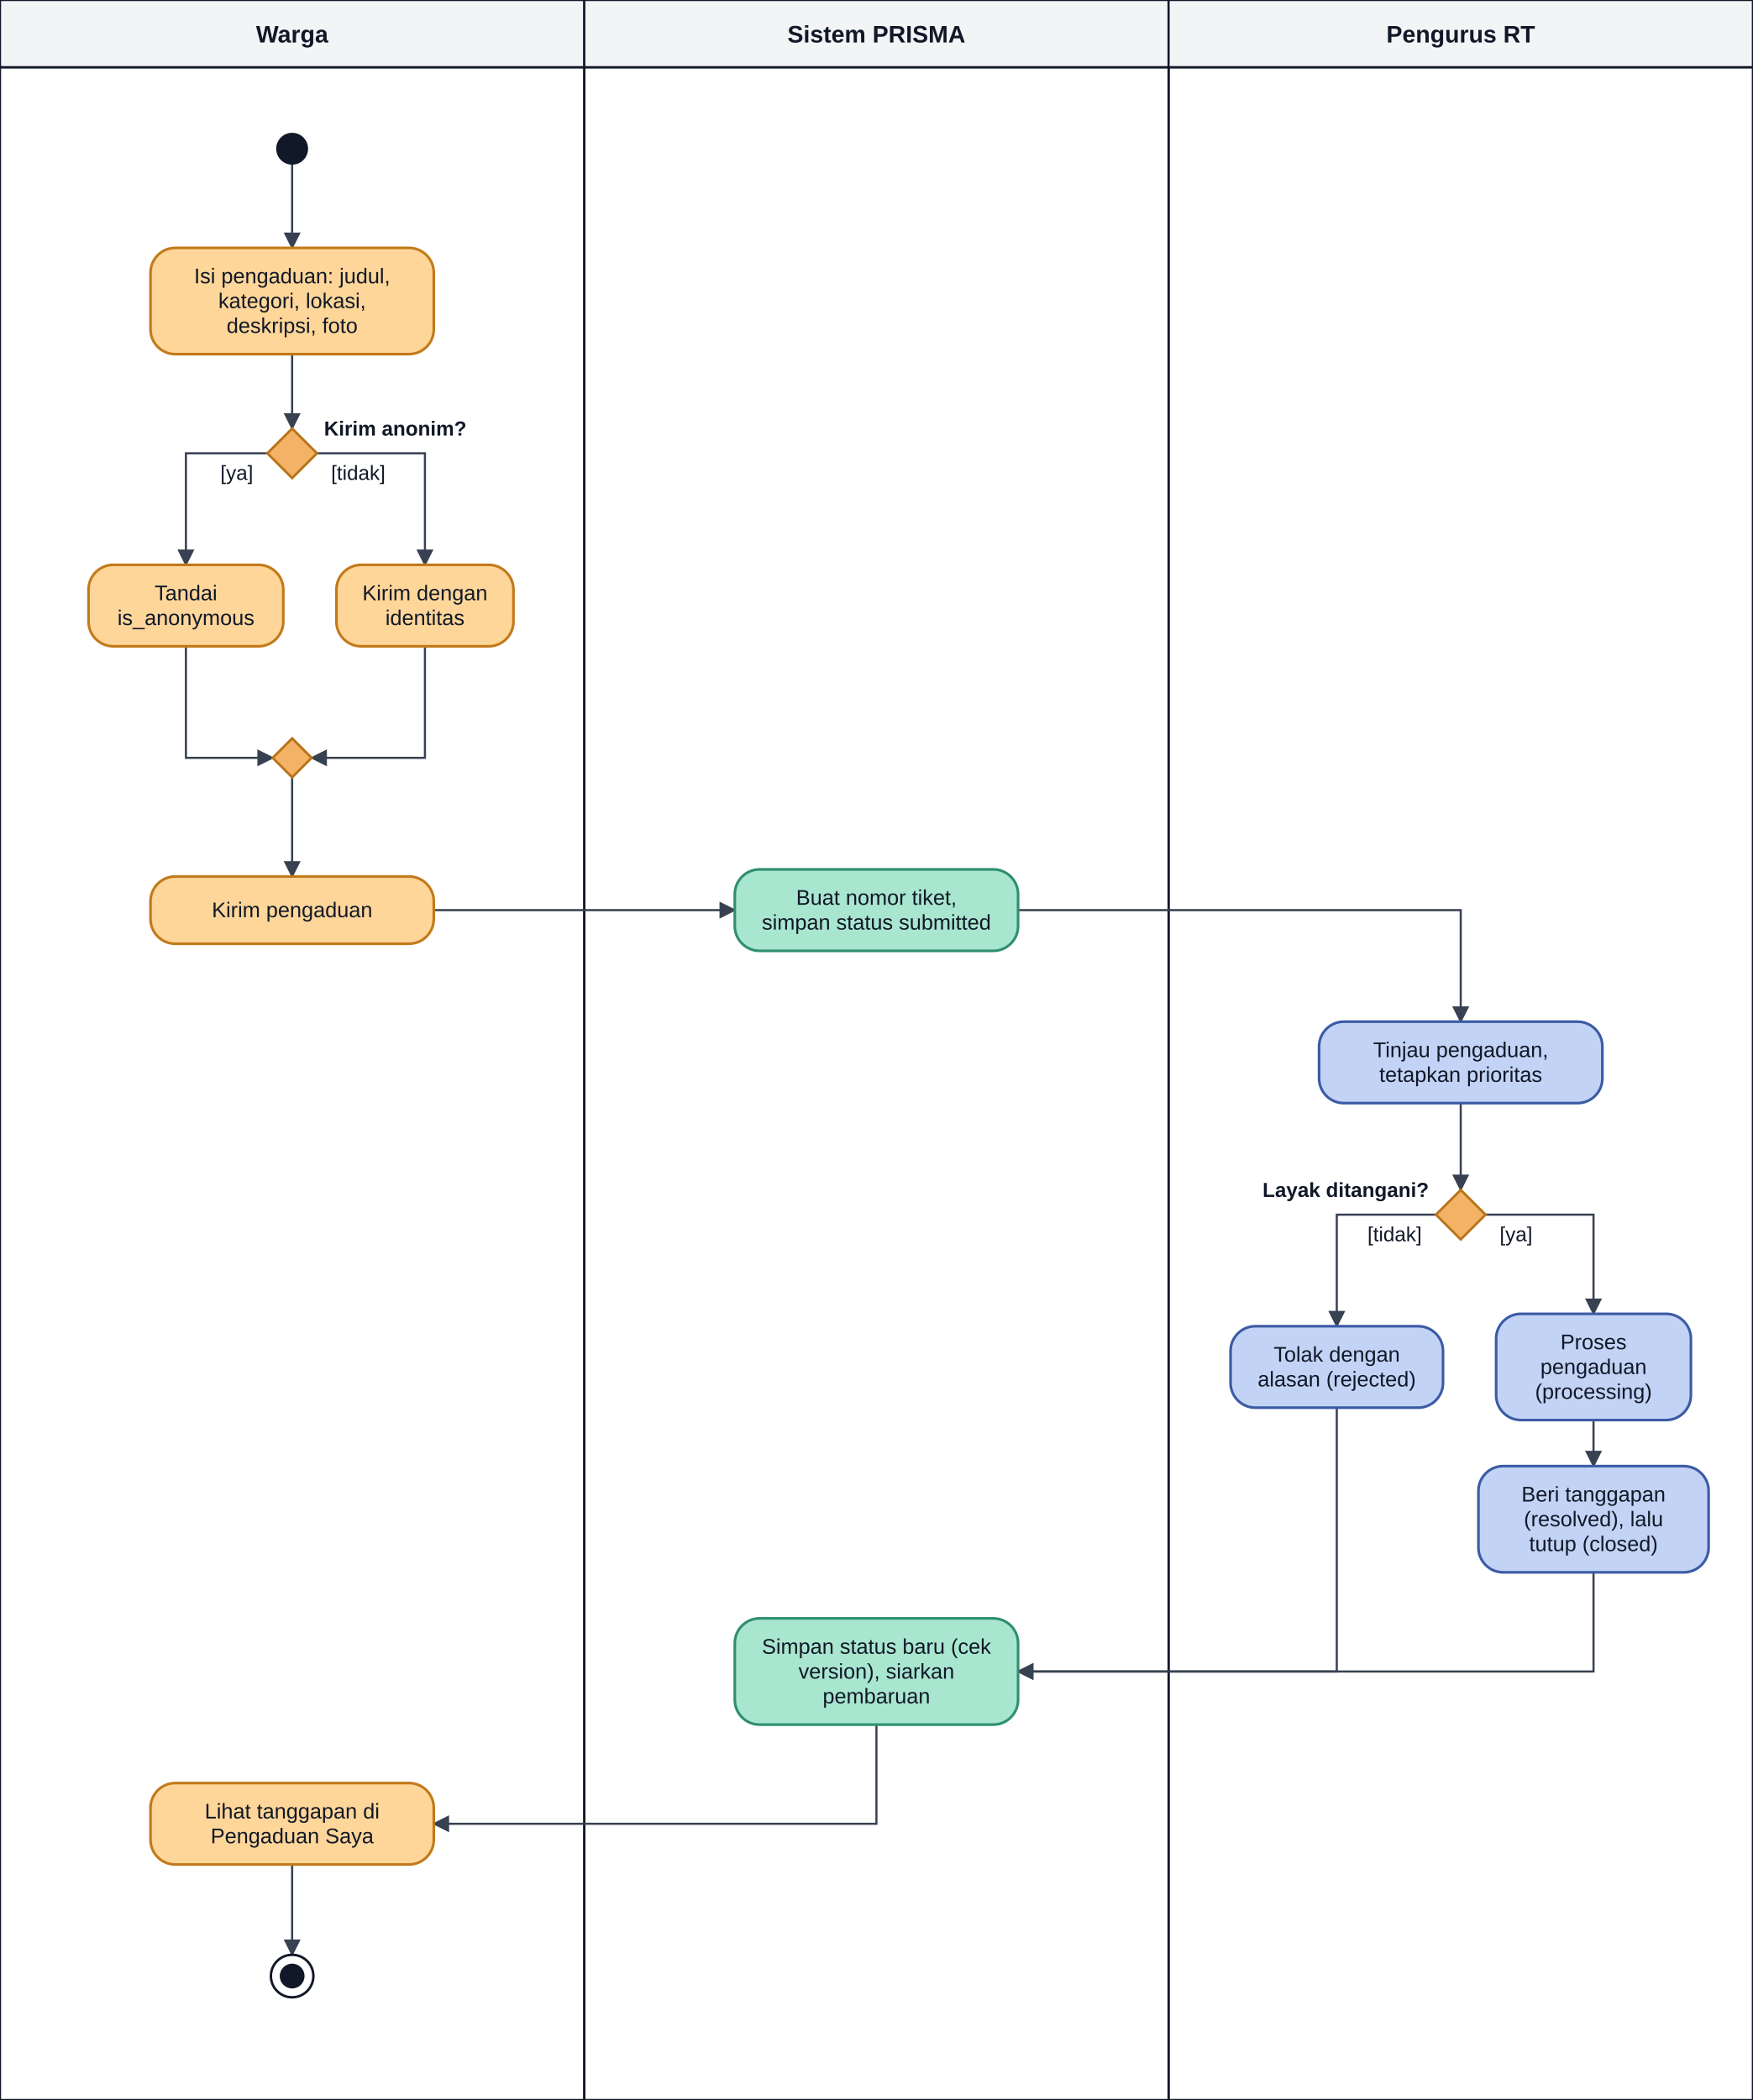
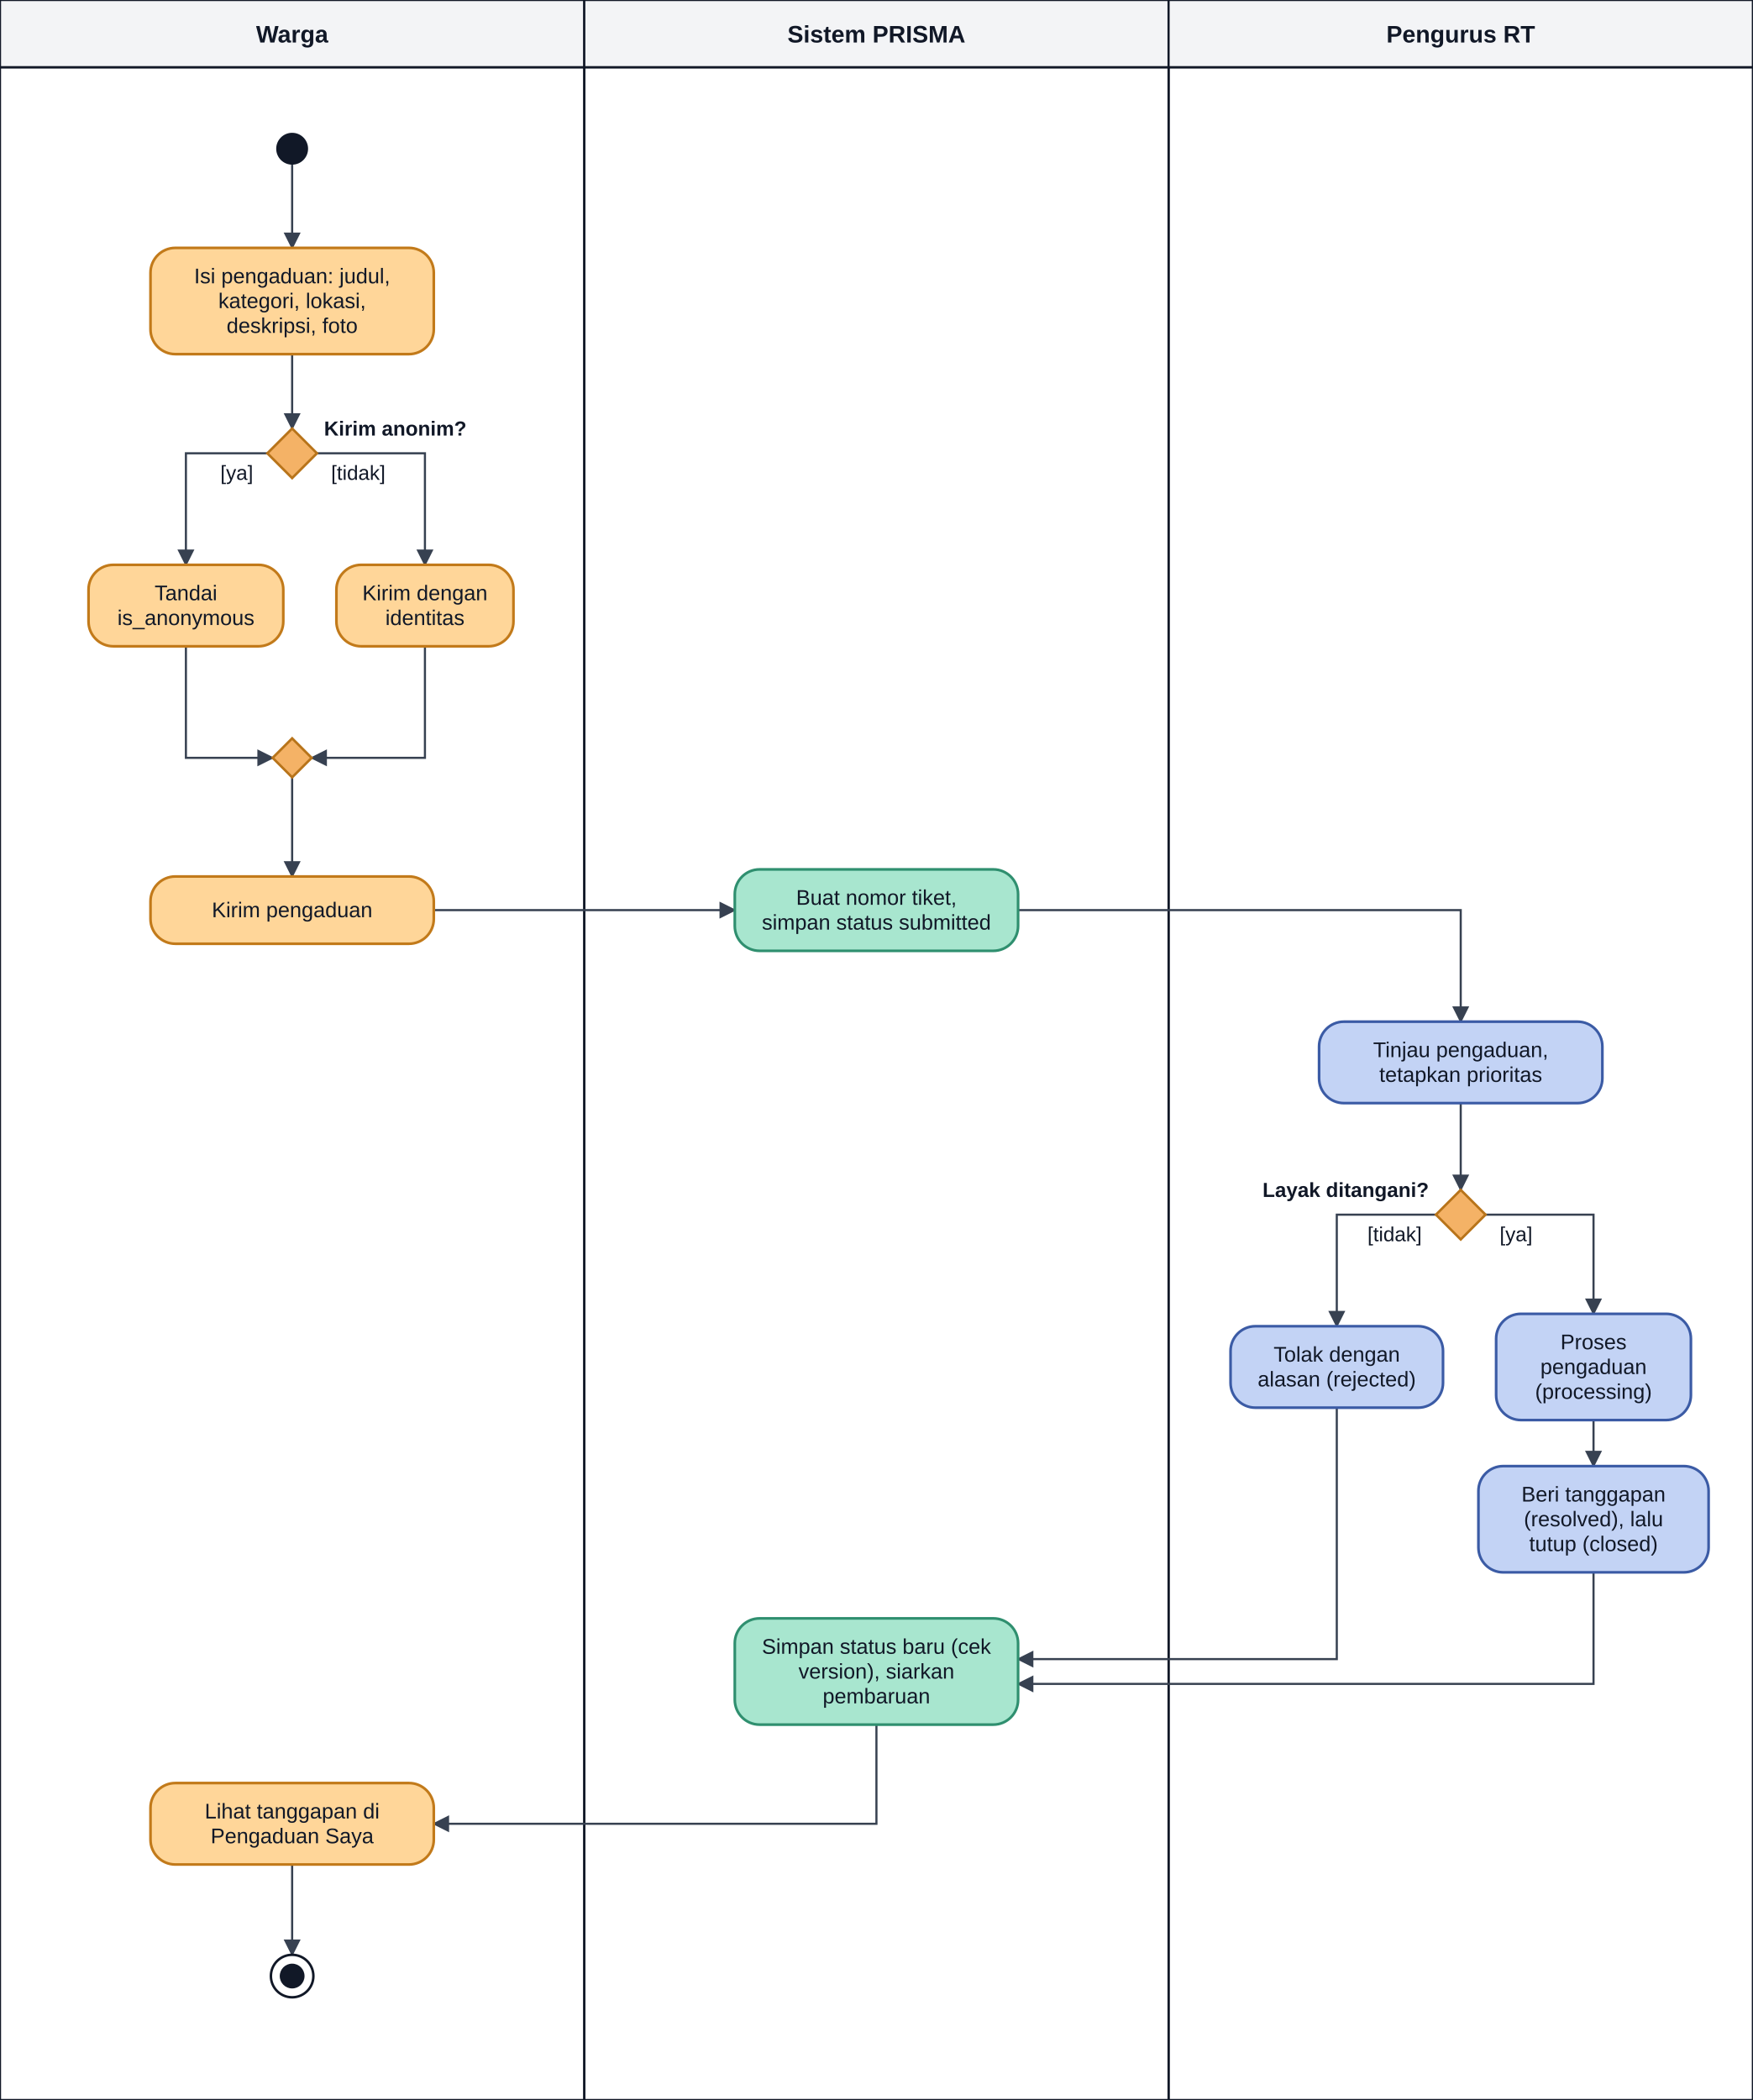
<svg xmlns="http://www.w3.org/2000/svg" viewBox="0 0 990 1186" width="990" height="1186" role="img">
  <defs>
    <marker id="a" viewBox="0 0 10 10" refX="9" refY="5" markerWidth="8" markerHeight="8" orient="auto">
      <path d="M0 0 L10 5 L0 10 Z" fill="#374151" />
    </marker>
  </defs>
  <rect width="990" height="1186" fill="#ffffff" />
  <rect x="0" y="0" width="330" height="38" fill="#f3f4f6" stroke="#111827" stroke-width="1.2" />
  <text x="165.0" y="24.0" text-anchor="middle" font-size="13.5" font-weight="bold" fill="#111827" font-family="Arial, Helvetica, sans-serif">Warga</text>
  <rect x="0" y="38" width="330" height="1148" fill="none" stroke="#111827" stroke-width="1.2" />
  <rect x="330" y="0" width="330" height="38" fill="#f3f4f6" stroke="#111827" stroke-width="1.2" />
  <text x="495.0" y="24.0" text-anchor="middle" font-size="13.5" font-weight="bold" fill="#111827" font-family="Arial, Helvetica, sans-serif">Sistem PRISMA</text>
  <rect x="330" y="38" width="330" height="1148" fill="none" stroke="#111827" stroke-width="1.2" />
  <rect x="660" y="0" width="330" height="38" fill="#f3f4f6" stroke="#111827" stroke-width="1.2" />
  <text x="825.0" y="24.0" text-anchor="middle" font-size="13.5" font-weight="bold" fill="#111827" font-family="Arial, Helvetica, sans-serif">Pengurus RT</text>
  <rect x="660" y="38" width="330" height="1148" fill="none" stroke="#111827" stroke-width="1.2" />
-   <path d="M165.0 93.0 L165.0 140.0" fill="none" stroke="#374151" stroke-width="1.2" marker-end="url(#a)" />
-   <path d="M165.0 200.0 L165.0 242.0" fill="none" stroke="#374151" stroke-width="1.2" marker-end="url(#a)" />
-   <path d="M151.0 256.0 L105.0 256.0 L105.0 319.0" fill="none" stroke="#374151" stroke-width="1.2" marker-end="url(#a)" />
-   <path d="M179.0 256.0 L240.0 256.0 L240.0 319.0" fill="none" stroke="#374151" stroke-width="1.2" marker-end="url(#a)" />
-   <path d="M105.0 365.0 L105.0 428.0 L154.0 428.0" fill="none" stroke="#374151" stroke-width="1.2" marker-end="url(#a)" />
-   <path d="M240.0 365.0 L240.0 428.0 L176.0 428.0" fill="none" stroke="#374151" stroke-width="1.2" marker-end="url(#a)" />
-   <path d="M165.0 439.0 L165.0 495.0" fill="none" stroke="#374151" stroke-width="1.2" marker-end="url(#a)" />
-   <path d="M245.0 514.0 L330.0 514.0 L330.0 514.0 L415.0 514.0" fill="none" stroke="#374151" stroke-width="1.2" marker-end="url(#a)" />
-   <path d="M575.0 514.0 L825.0 514.0 L825.0 577.0" fill="none" stroke="#374151" stroke-width="1.2" marker-end="url(#a)" />
-   <path d="M825.0 623.0 L825.0 672.0" fill="none" stroke="#374151" stroke-width="1.2" marker-end="url(#a)" />
-   <path d="M811.0 686.0 L755.0 686.0 L755.0 749.0" fill="none" stroke="#374151" stroke-width="1.2" marker-end="url(#a)" />
-   <path d="M839.0 686.0 L900.0 686.0 L900.0 742.0" fill="none" stroke="#374151" stroke-width="1.2" marker-end="url(#a)" />
-   <path d="M900.0 802.0 L900.0 828.0" fill="none" stroke="#374151" stroke-width="1.2" marker-end="url(#a)" />
-   <path d="M755.0 795.0 L755.0 944.0 L575.0 944.0" fill="none" stroke="#374151" stroke-width="1.2" marker-end="url(#a)" />
-   <path d="M900.0 888.0 L900.0 944.0 L575.0 944.0" fill="none" stroke="#374151" stroke-width="1.2" marker-end="url(#a)" />
-   <path d="M495.0 974.0 L495.0 1030.0 L245.0 1030.0" fill="none" stroke="#374151" stroke-width="1.2" marker-end="url(#a)" />
-   <path d="M165.0 1053.0 L165.0 1104.0" fill="none" stroke="#374151" stroke-width="1.2" marker-end="url(#a)" />
+   <path d="M165.0 93.0 V140.0" fill="none" stroke="#374151" stroke-width="1.2" marker-end="url(#a)" />
+   <path d="M165.0 200.0 V242.0" fill="none" stroke="#374151" stroke-width="1.2" marker-end="url(#a)" />
+   <path d="M151.0 256.0 H105.0 V319.0" fill="none" stroke="#374151" stroke-width="1.2" marker-end="url(#a)" />
+   <path d="M179.0 256.0 H240.0 V319.0" fill="none" stroke="#374151" stroke-width="1.2" marker-end="url(#a)" />
+   <path d="M105.0 365.0 V428.0 H154.0" fill="none" stroke="#374151" stroke-width="1.2" marker-end="url(#a)" />
+   <path d="M240.0 365.0 V428.0 H176.0" fill="none" stroke="#374151" stroke-width="1.2" marker-end="url(#a)" />
+   <path d="M165.0 439.0 V495.0" fill="none" stroke="#374151" stroke-width="1.2" marker-end="url(#a)" />
+   <path d="M245.0 514.0 H330.0 H415.0" fill="none" stroke="#374151" stroke-width="1.2" marker-end="url(#a)" />
+   <path d="M575.0 514.0 H825.0 V577.0" fill="none" stroke="#374151" stroke-width="1.2" marker-end="url(#a)" />
+   <path d="M825.0 623.0 V672.0" fill="none" stroke="#374151" stroke-width="1.2" marker-end="url(#a)" />
+   <path d="M811.0 686.0 H755.0 V749.0" fill="none" stroke="#374151" stroke-width="1.2" marker-end="url(#a)" />
+   <path d="M839.0 686.0 H900.0 V742.0" fill="none" stroke="#374151" stroke-width="1.2" marker-end="url(#a)" />
+   <path d="M900.0 802.0 V828.0" fill="none" stroke="#374151" stroke-width="1.2" marker-end="url(#a)" />
+   <path d="M755.0 795.0 V937.0 H575.0" fill="none" stroke="#374151" stroke-width="1.2" marker-end="url(#a)" />
+   <path d="M900.0 888.0 V951.0 H575.0" fill="none" stroke="#374151" stroke-width="1.2" marker-end="url(#a)" />
+   <path d="M495.0 974.0 V1030.0 H245.0" fill="none" stroke="#374151" stroke-width="1.2" marker-end="url(#a)" />
+   <path d="M165.0 1053.0 V1104.0" fill="none" stroke="#374151" stroke-width="1.2" marker-end="url(#a)" />
  <circle cx="165.0" cy="84" r="9" fill="#111827" />
  <rect x="85.0" y="140.0" width="160" height="60" rx="14" fill="#ffd699" stroke="#c27a1a" stroke-width="1.5" />
  <text x="165.0" y="160" text-anchor="middle" font-size="12" fill="#111827" font-family="Arial, Helvetica, sans-serif">Isi pengaduan: judul,</text>
  <text x="165.0" y="174" text-anchor="middle" font-size="12" fill="#111827" font-family="Arial, Helvetica, sans-serif">kategori, lokasi,</text>
  <text x="165.0" y="188" text-anchor="middle" font-size="12" fill="#111827" font-family="Arial, Helvetica, sans-serif">deskripsi, foto</text>
  <polygon points="165.0,242.0 179.0,256 165.0,270.0 151.0,256" fill="#f4b266" stroke="#b8741a" stroke-width="1.4" />
  <text x="183.0" y="246" text-anchor="start" font-size="11.5" font-weight="bold" fill="#111827" font-family="Arial, Helvetica, sans-serif" stroke="#fff" stroke-width="3" paint-order="stroke">Kirim anonim?</text>
  <rect x="50.0" y="319.0" width="110" height="46" rx="14" fill="#ffd699" stroke="#c27a1a" stroke-width="1.5" />
  <text x="105.0" y="339" text-anchor="middle" font-size="12" fill="#111827" font-family="Arial, Helvetica, sans-serif">Tandai</text>
  <text x="105.0" y="353" text-anchor="middle" font-size="12" fill="#111827" font-family="Arial, Helvetica, sans-serif">is_anonymous</text>
  <rect x="190.0" y="319.0" width="100" height="46" rx="14" fill="#ffd699" stroke="#c27a1a" stroke-width="1.5" />
  <text x="240.0" y="339" text-anchor="middle" font-size="12" fill="#111827" font-family="Arial, Helvetica, sans-serif">Kirim dengan</text>
  <text x="240.0" y="353" text-anchor="middle" font-size="12" fill="#111827" font-family="Arial, Helvetica, sans-serif">identitas</text>
  <polygon points="165.0,417.0 176.0,428 165.0,439.0 154.0,428" fill="#f4b266" stroke="#b8741a" stroke-width="1.4" />
  <rect x="85.0" y="495.0" width="160" height="38" rx="14" fill="#ffd699" stroke="#c27a1a" stroke-width="1.5" />
  <text x="165.0" y="518" text-anchor="middle" font-size="12" fill="#111827" font-family="Arial, Helvetica, sans-serif">Kirim pengaduan</text>
  <rect x="415.0" y="491.0" width="160" height="46" rx="14" fill="#a8e6cf" stroke="#2f8f6f" stroke-width="1.5" />
  <text x="495.0" y="511" text-anchor="middle" font-size="12" fill="#111827" font-family="Arial, Helvetica, sans-serif">Buat nomor tiket,</text>
  <text x="495.0" y="525" text-anchor="middle" font-size="12" fill="#111827" font-family="Arial, Helvetica, sans-serif">simpan status submitted</text>
  <rect x="745.0" y="577.0" width="160" height="46" rx="14" fill="#c3d3f5" stroke="#3b5ba5" stroke-width="1.5" />
  <text x="825.0" y="597" text-anchor="middle" font-size="12" fill="#111827" font-family="Arial, Helvetica, sans-serif">Tinjau pengaduan,</text>
  <text x="825.0" y="611" text-anchor="middle" font-size="12" fill="#111827" font-family="Arial, Helvetica, sans-serif">tetapkan prioritas</text>
  <polygon points="825.0,672.0 839.0,686 825.0,700.0 811.0,686" fill="#f4b266" stroke="#b8741a" stroke-width="1.4" />
  <text x="807.0" y="676" text-anchor="end" font-size="11.5" font-weight="bold" fill="#111827" font-family="Arial, Helvetica, sans-serif" stroke="#fff" stroke-width="3" paint-order="stroke">Layak ditangani?</text>
  <rect x="695.0" y="749.0" width="120" height="46" rx="14" fill="#c3d3f5" stroke="#3b5ba5" stroke-width="1.5" />
  <text x="755.0" y="769" text-anchor="middle" font-size="12" fill="#111827" font-family="Arial, Helvetica, sans-serif">Tolak dengan</text>
  <text x="755.0" y="783" text-anchor="middle" font-size="12" fill="#111827" font-family="Arial, Helvetica, sans-serif">alasan (rejected)</text>
  <rect x="845.0" y="742.0" width="110" height="60" rx="14" fill="#c3d3f5" stroke="#3b5ba5" stroke-width="1.5" />
  <text x="900.0" y="762" text-anchor="middle" font-size="12" fill="#111827" font-family="Arial, Helvetica, sans-serif">Proses</text>
  <text x="900.0" y="776" text-anchor="middle" font-size="12" fill="#111827" font-family="Arial, Helvetica, sans-serif">pengaduan</text>
  <text x="900.0" y="790" text-anchor="middle" font-size="12" fill="#111827" font-family="Arial, Helvetica, sans-serif">(processing)</text>
  <rect x="835.0" y="828.0" width="130" height="60" rx="14" fill="#c3d3f5" stroke="#3b5ba5" stroke-width="1.5" />
  <text x="900.0" y="848" text-anchor="middle" font-size="12" fill="#111827" font-family="Arial, Helvetica, sans-serif">Beri tanggapan</text>
  <text x="900.0" y="862" text-anchor="middle" font-size="12" fill="#111827" font-family="Arial, Helvetica, sans-serif">(resolved), lalu</text>
  <text x="900.0" y="876" text-anchor="middle" font-size="12" fill="#111827" font-family="Arial, Helvetica, sans-serif">tutup (closed)</text>
  <rect x="415.0" y="914.0" width="160" height="60" rx="14" fill="#a8e6cf" stroke="#2f8f6f" stroke-width="1.5" />
  <text x="495.0" y="934" text-anchor="middle" font-size="12" fill="#111827" font-family="Arial, Helvetica, sans-serif">Simpan status baru (cek</text>
  <text x="495.0" y="948" text-anchor="middle" font-size="12" fill="#111827" font-family="Arial, Helvetica, sans-serif">version), siarkan</text>
  <text x="495.0" y="962" text-anchor="middle" font-size="12" fill="#111827" font-family="Arial, Helvetica, sans-serif">pembaruan</text>
  <rect x="85.0" y="1007.0" width="160" height="46" rx="14" fill="#ffd699" stroke="#c27a1a" stroke-width="1.5" />
  <text x="165.0" y="1027" text-anchor="middle" font-size="12" fill="#111827" font-family="Arial, Helvetica, sans-serif">Lihat tanggapan di</text>
  <text x="165.0" y="1041" text-anchor="middle" font-size="12" fill="#111827" font-family="Arial, Helvetica, sans-serif">Pengaduan Saya</text>
  <circle cx="165.0" cy="1116" r="12" fill="#fff" stroke="#111827" stroke-width="1.4" />
  <circle cx="165.0" cy="1116" r="7" fill="#111827" />
  <text x="143.0" y="271.0" text-anchor="end" font-size="11.5" fill="#111827" font-family="Arial, Helvetica, sans-serif" stroke="#fff" stroke-width="3" paint-order="stroke">[ya]</text>
  <text x="187.0" y="271.0" text-anchor="start" font-size="11.5" fill="#111827" font-family="Arial, Helvetica, sans-serif" stroke="#fff" stroke-width="3" paint-order="stroke">[tidak]</text>
  <text x="803.0" y="701.0" text-anchor="end" font-size="11.5" fill="#111827" font-family="Arial, Helvetica, sans-serif" stroke="#fff" stroke-width="3" paint-order="stroke">[tidak]</text>
  <text x="847.0" y="701.0" text-anchor="start" font-size="11.5" fill="#111827" font-family="Arial, Helvetica, sans-serif" stroke="#fff" stroke-width="3" paint-order="stroke">[ya]</text>
</svg>
